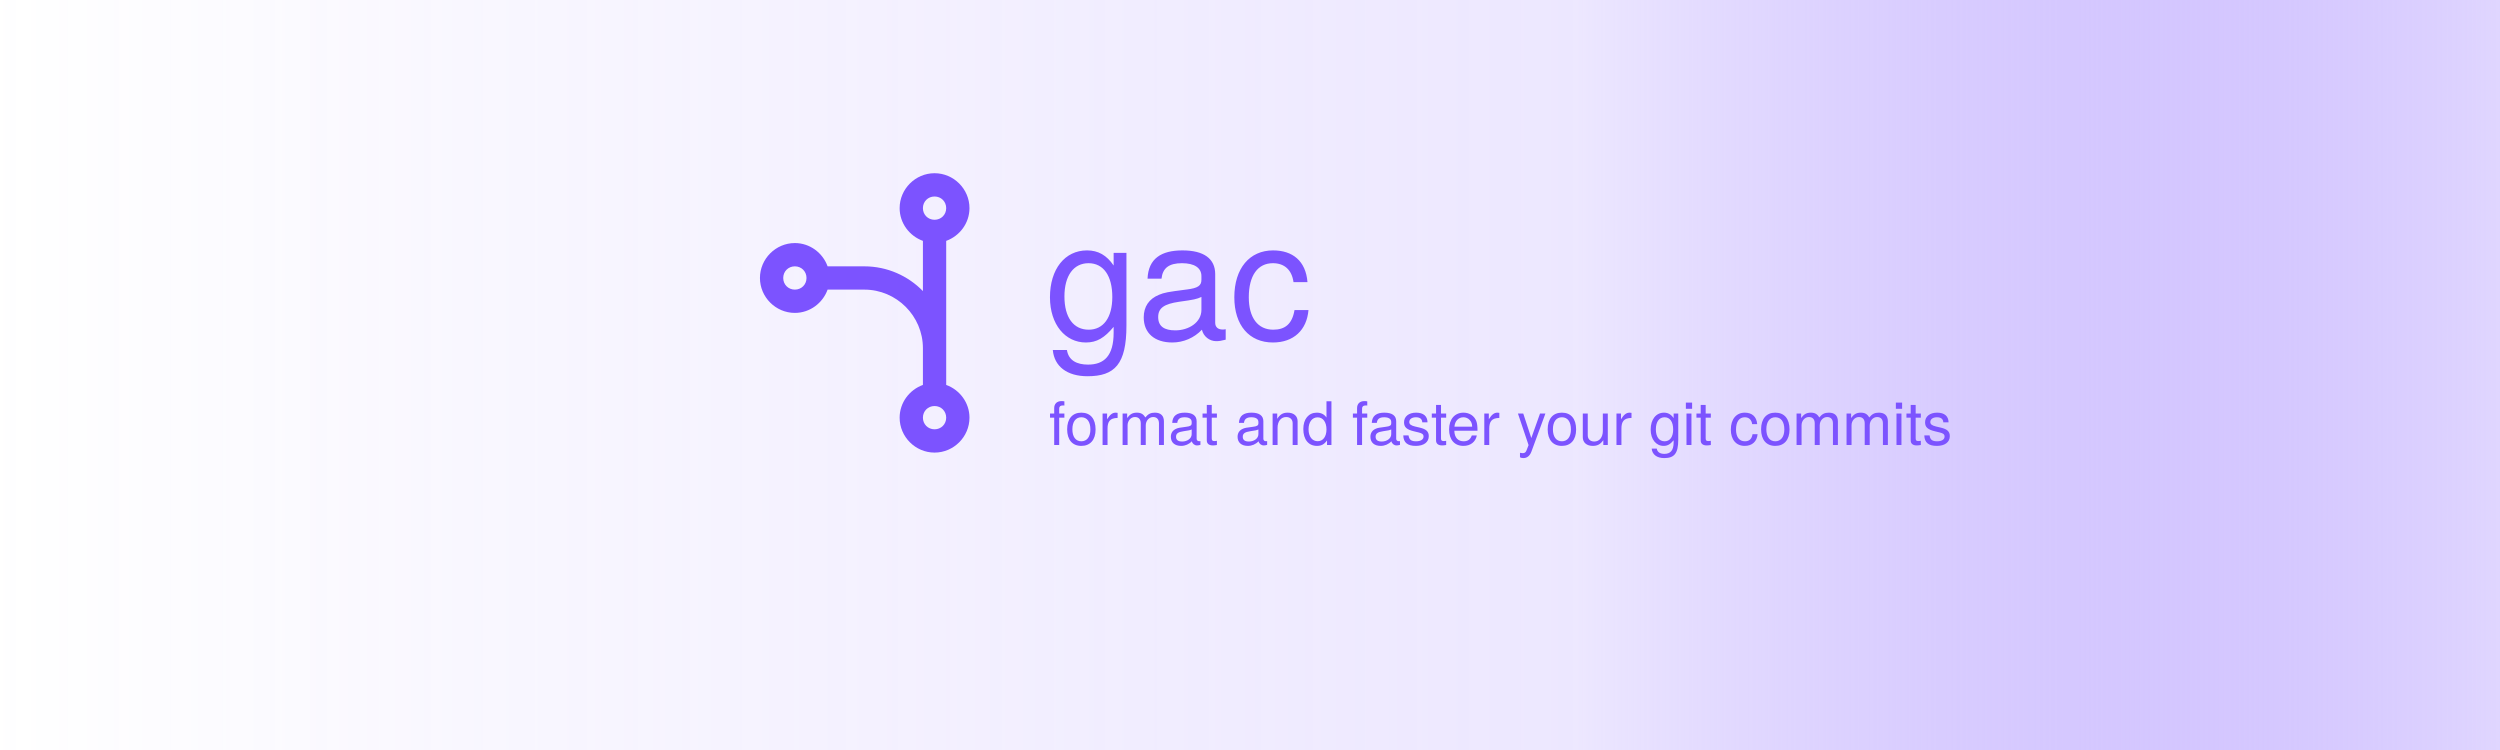
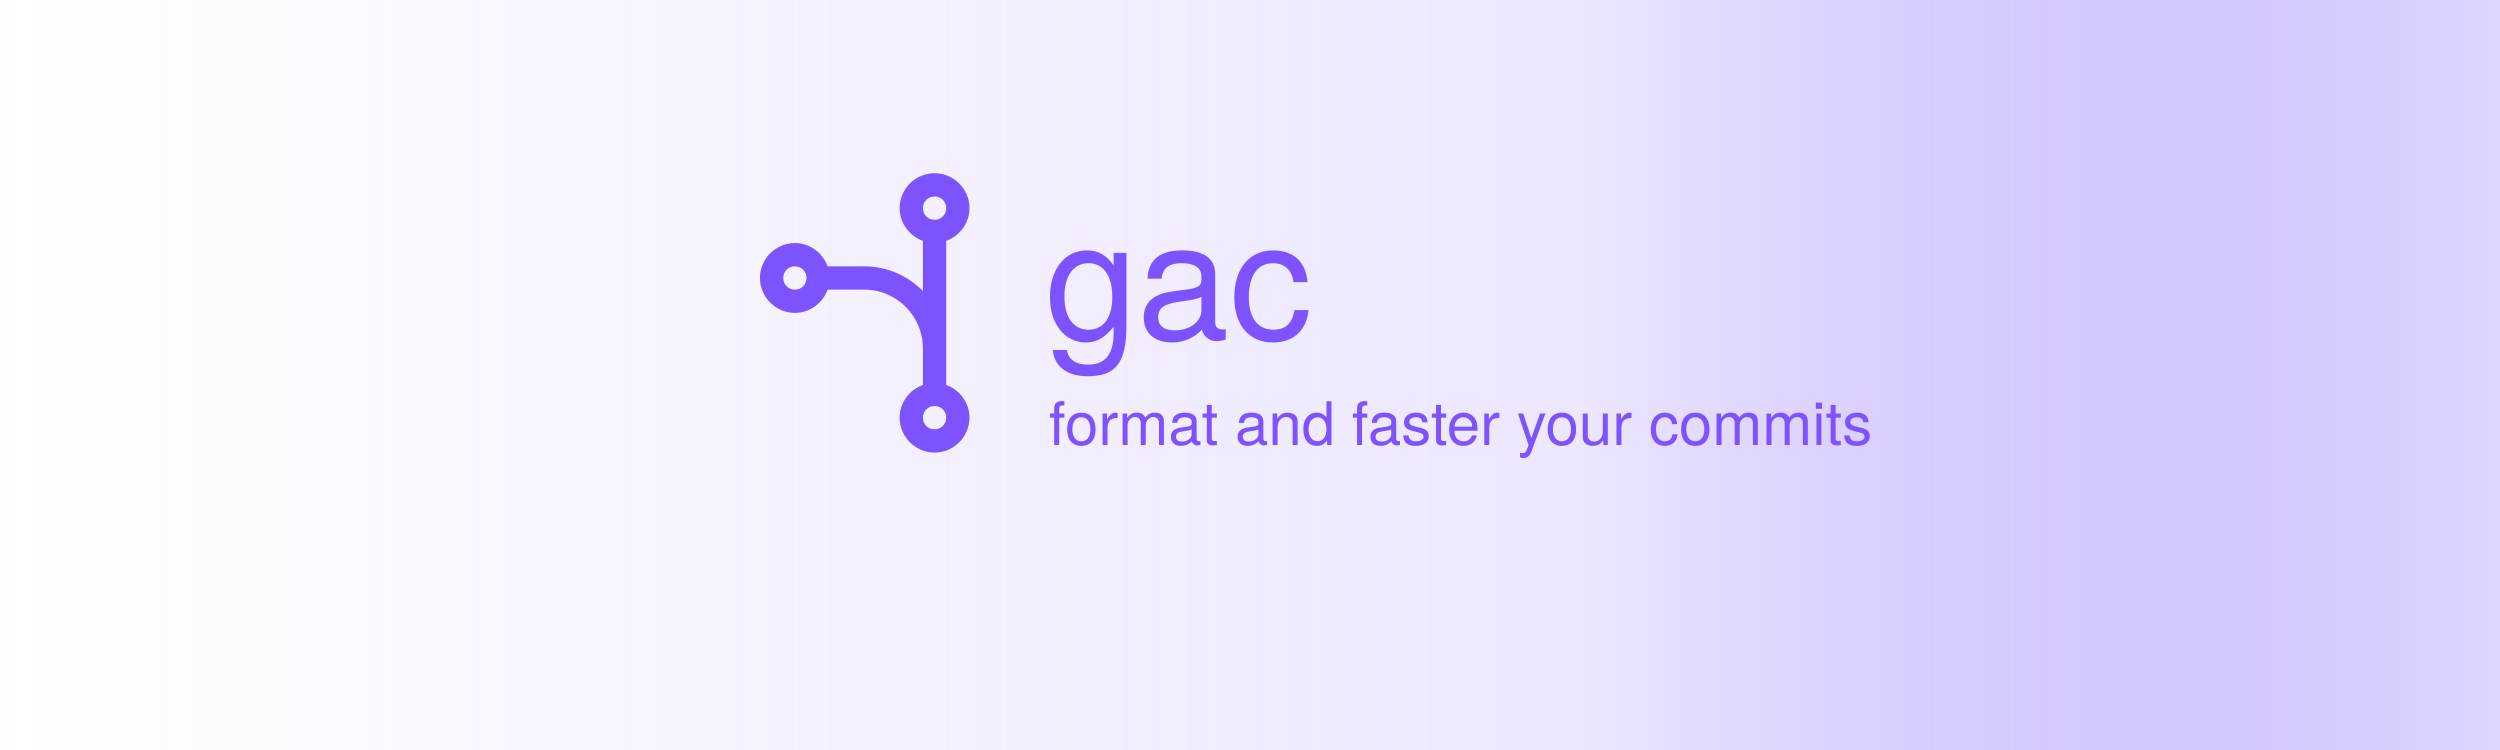
<svg xmlns="http://www.w3.org/2000/svg" width="100%" height="100%" viewBox="0 0 1000 300" version="1.1" xml:space="preserve" style="fill-rule:evenodd;clip-rule:evenodd;stroke-linejoin:round;stroke-miterlimit:2;">
  <rect x="0" y="0" width="1000" height="300" style="fill:white;" />
  <rect x="0" y="0" width="1000" height="300" style="fill:url(#_Linear1);" />
  <g transform="matrix(1,0,0,1,-101.12,-1)">
    <g transform="matrix(0.465486,0,0,0.465486,247.333,67.1772)">
      <text x="584px" y="150px" style="font-family:'HelveticaNeue-Medium', 'Helvetica Neue', sans-serif;font-weight:500;font-size:142.857px;fill:rgb(124,83,255);">gac</text>
    </g>
    <g transform="matrix(-4.65625,-5.70226e-16,5.70226e-16,-4.65625,447.004,126.161)">
      <g transform="matrix(1,0,0,1,-16,-16)">
        <path d="M10,4C8.355,4 7,5.355 7,7C7,8.292 7.844,9.394 9,9.813L9,22.188C7.844,22.606 7,23.708 7,25C7,26.645 8.355,28 10,28C11.645,28 13,26.645 13,25C13,23.708 12.156,22.606 11,22.188L11,17.875C12.281,19.188 14.071,20 16.031,20L19.188,20C19.606,21.156 20.708,22 22,22C23.645,22 25,20.645 25,19C25,17.355 23.645,16 22,16C20.708,16 19.606,16.844 19.188,18L16.031,18C13.266,18 11,15.734 11,12.969L11,9.813C12.156,9.394 13,8.292 13,7C13,5.355 11.645,4 10,4ZM10,6C10.564,6 11,6.436 11,7C11,7.564 10.564,8 10,8C9.436,8 9,7.564 9,7C9,6.436 9.436,6 10,6ZM22,18C22.564,18 23,18.436 23,19C23,19.564 22.564,20 22,20C21.436,20 21,19.564 21,19C21,18.436 21.436,18 22,18ZM10,24C10.564,24 11,24.436 11,25C11,25.564 10.564,26 10,26C9.436,26 9,25.564 9,25C9,24.436 9.436,24 10,24Z" style="fill:rgb(124,83,255);fill-rule:nonzero;" />
      </g>
    </g>
  </g>
  <g transform="matrix(1,0,0,1,66.568,-82)">
-     <text x="353px" y="260px" style="font-family:'HelveticaNeue-Light', 'Helvetica Neue';font-weight:300;font-size:24px;fill:rgb(124,83,255);">format and faster your git commits</text>
+     <text x="353px" y="260px" style="font-family:'HelveticaNeue-Light', 'Helvetica Neue';font-weight:300;font-size:24px;fill:rgb(124,83,255);">format and faster your commits</text>
  </g>
  <defs>
    <linearGradient id="_Linear1" x1="0" y1="0" x2="1" y2="0" gradientUnits="userSpaceOnUse" gradientTransform="matrix(1000,0,0,300,0,0)">
      <stop offset="0" style="stop-color:white;stop-opacity:1" />
      <stop offset="0.63" style="stop-color:rgb(234,228,255);stop-opacity:0.88" />
      <stop offset="0.83" style="stop-color:rgb(181,158,255);stop-opacity:0.57" />
      <stop offset="1" style="stop-color:rgb(122,80,255);stop-opacity:0.23" />
    </linearGradient>
  </defs>
</svg>
